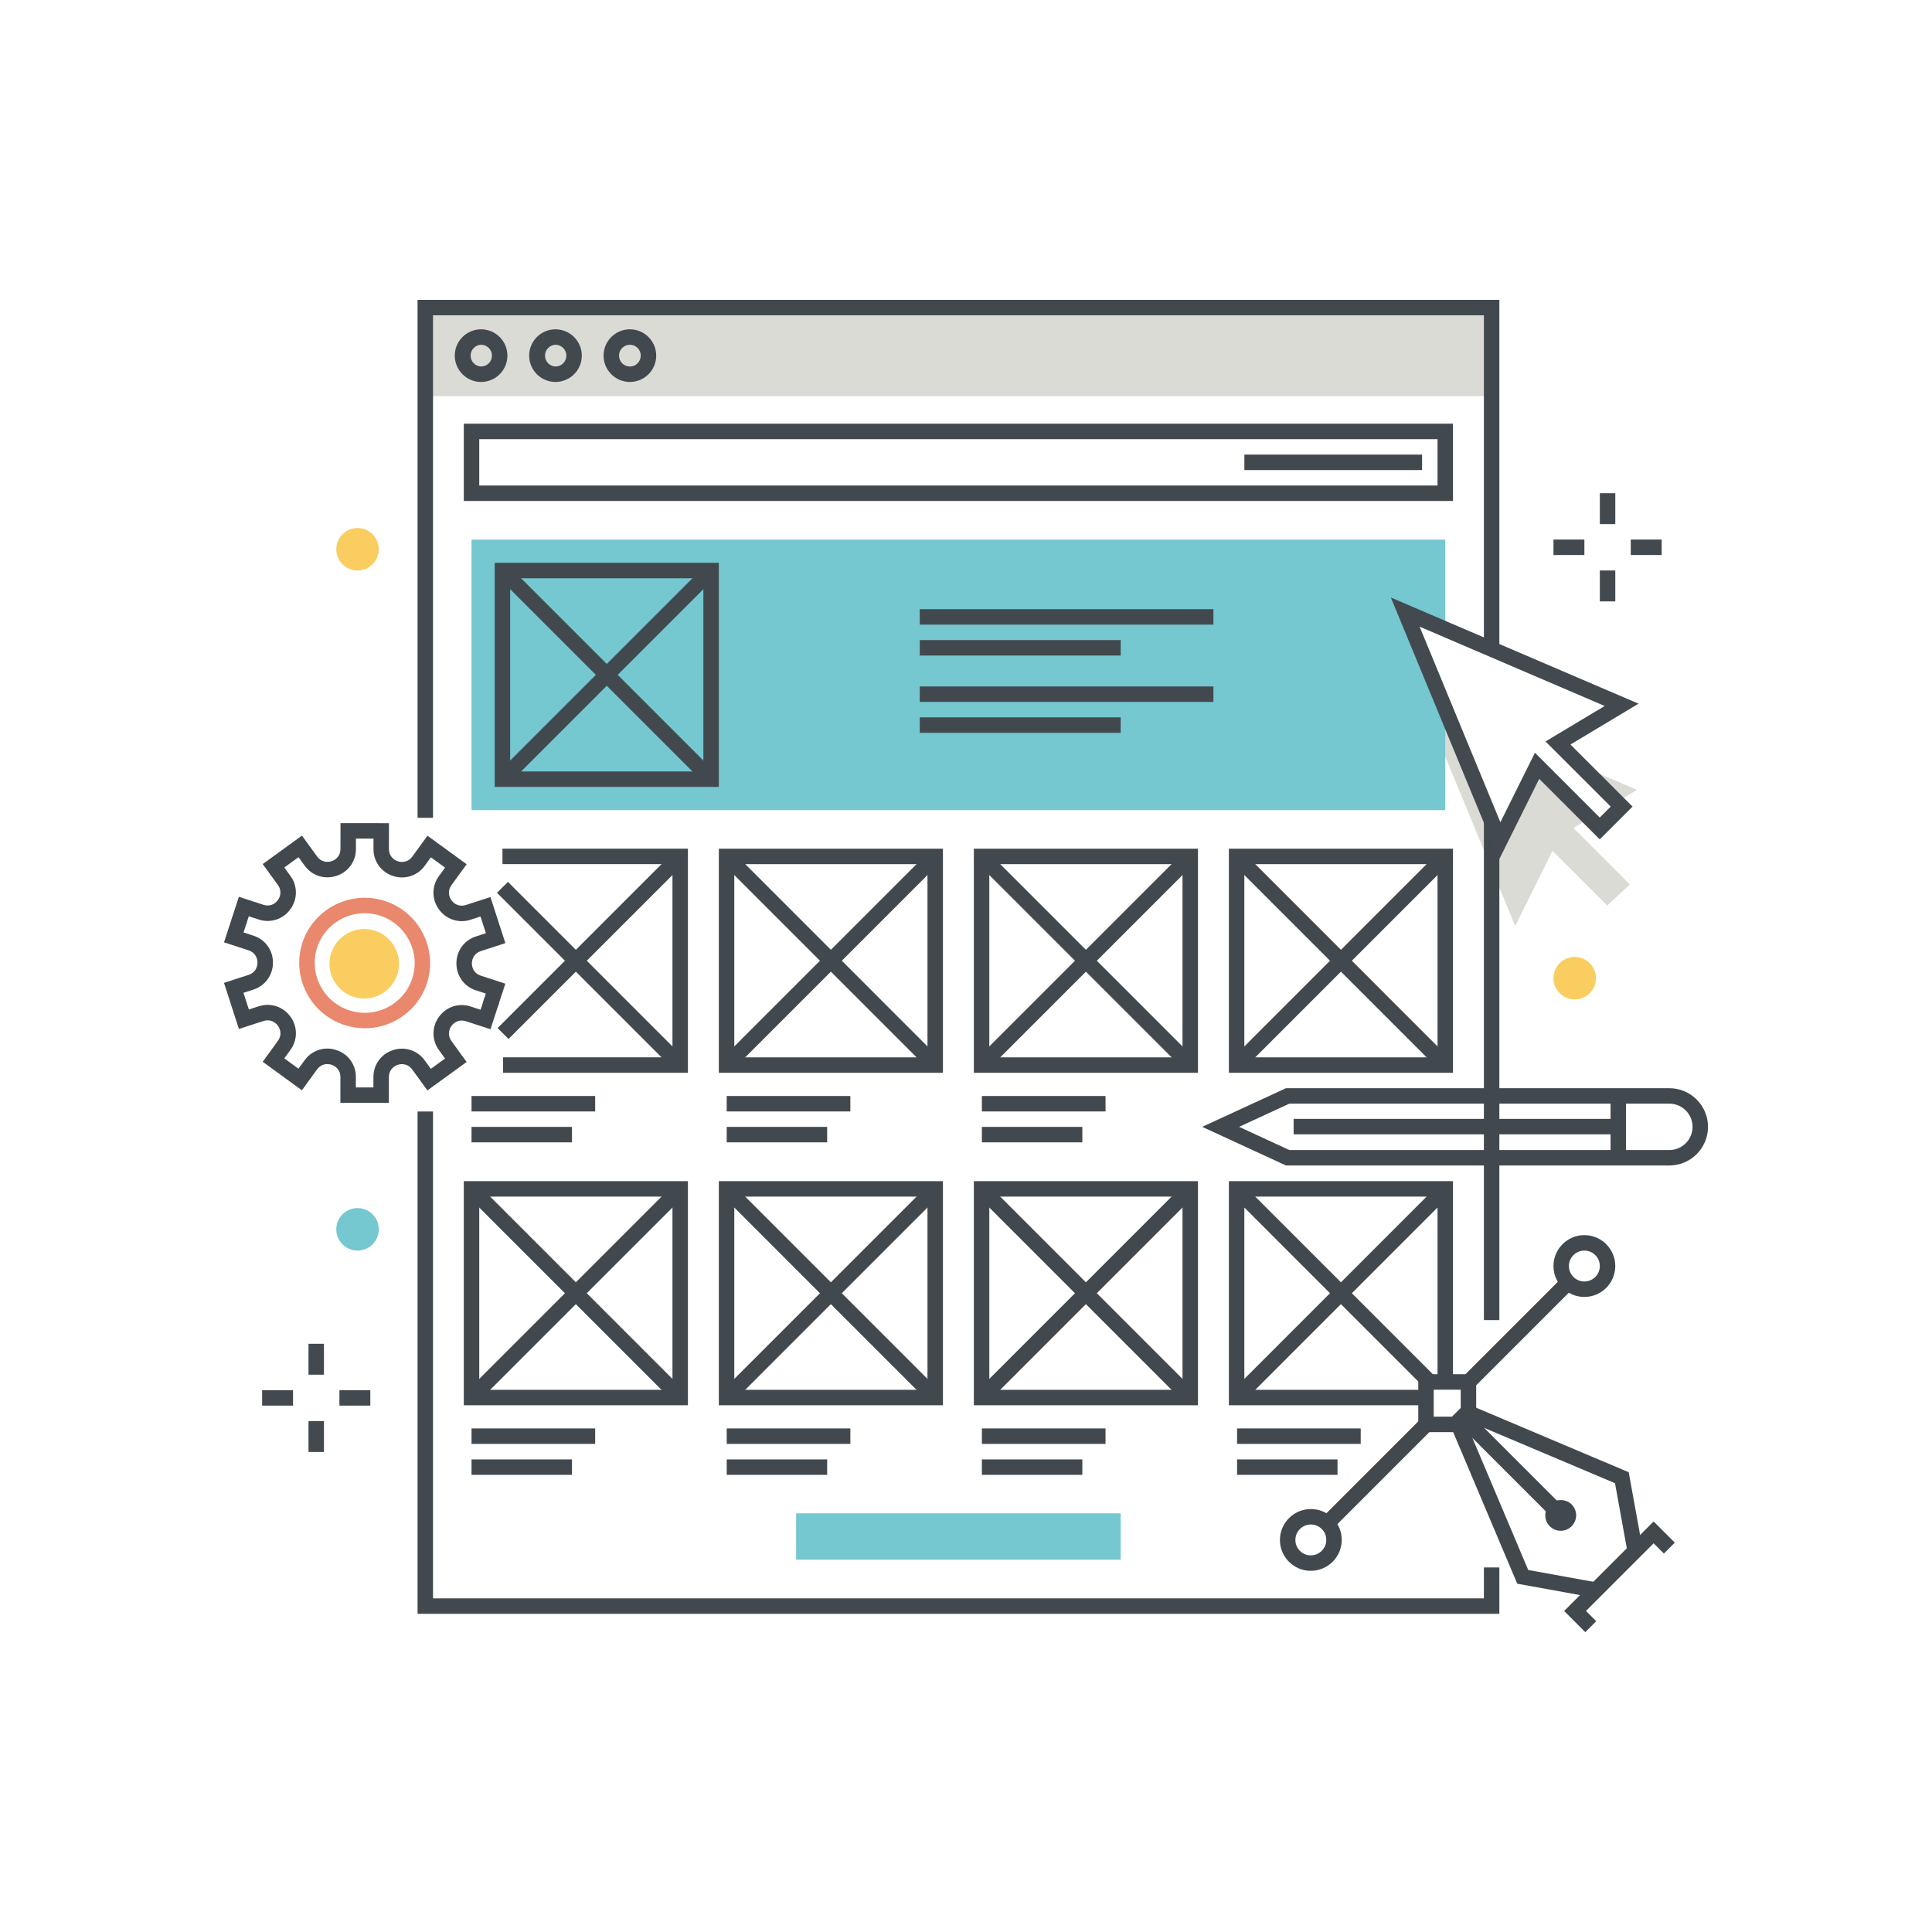
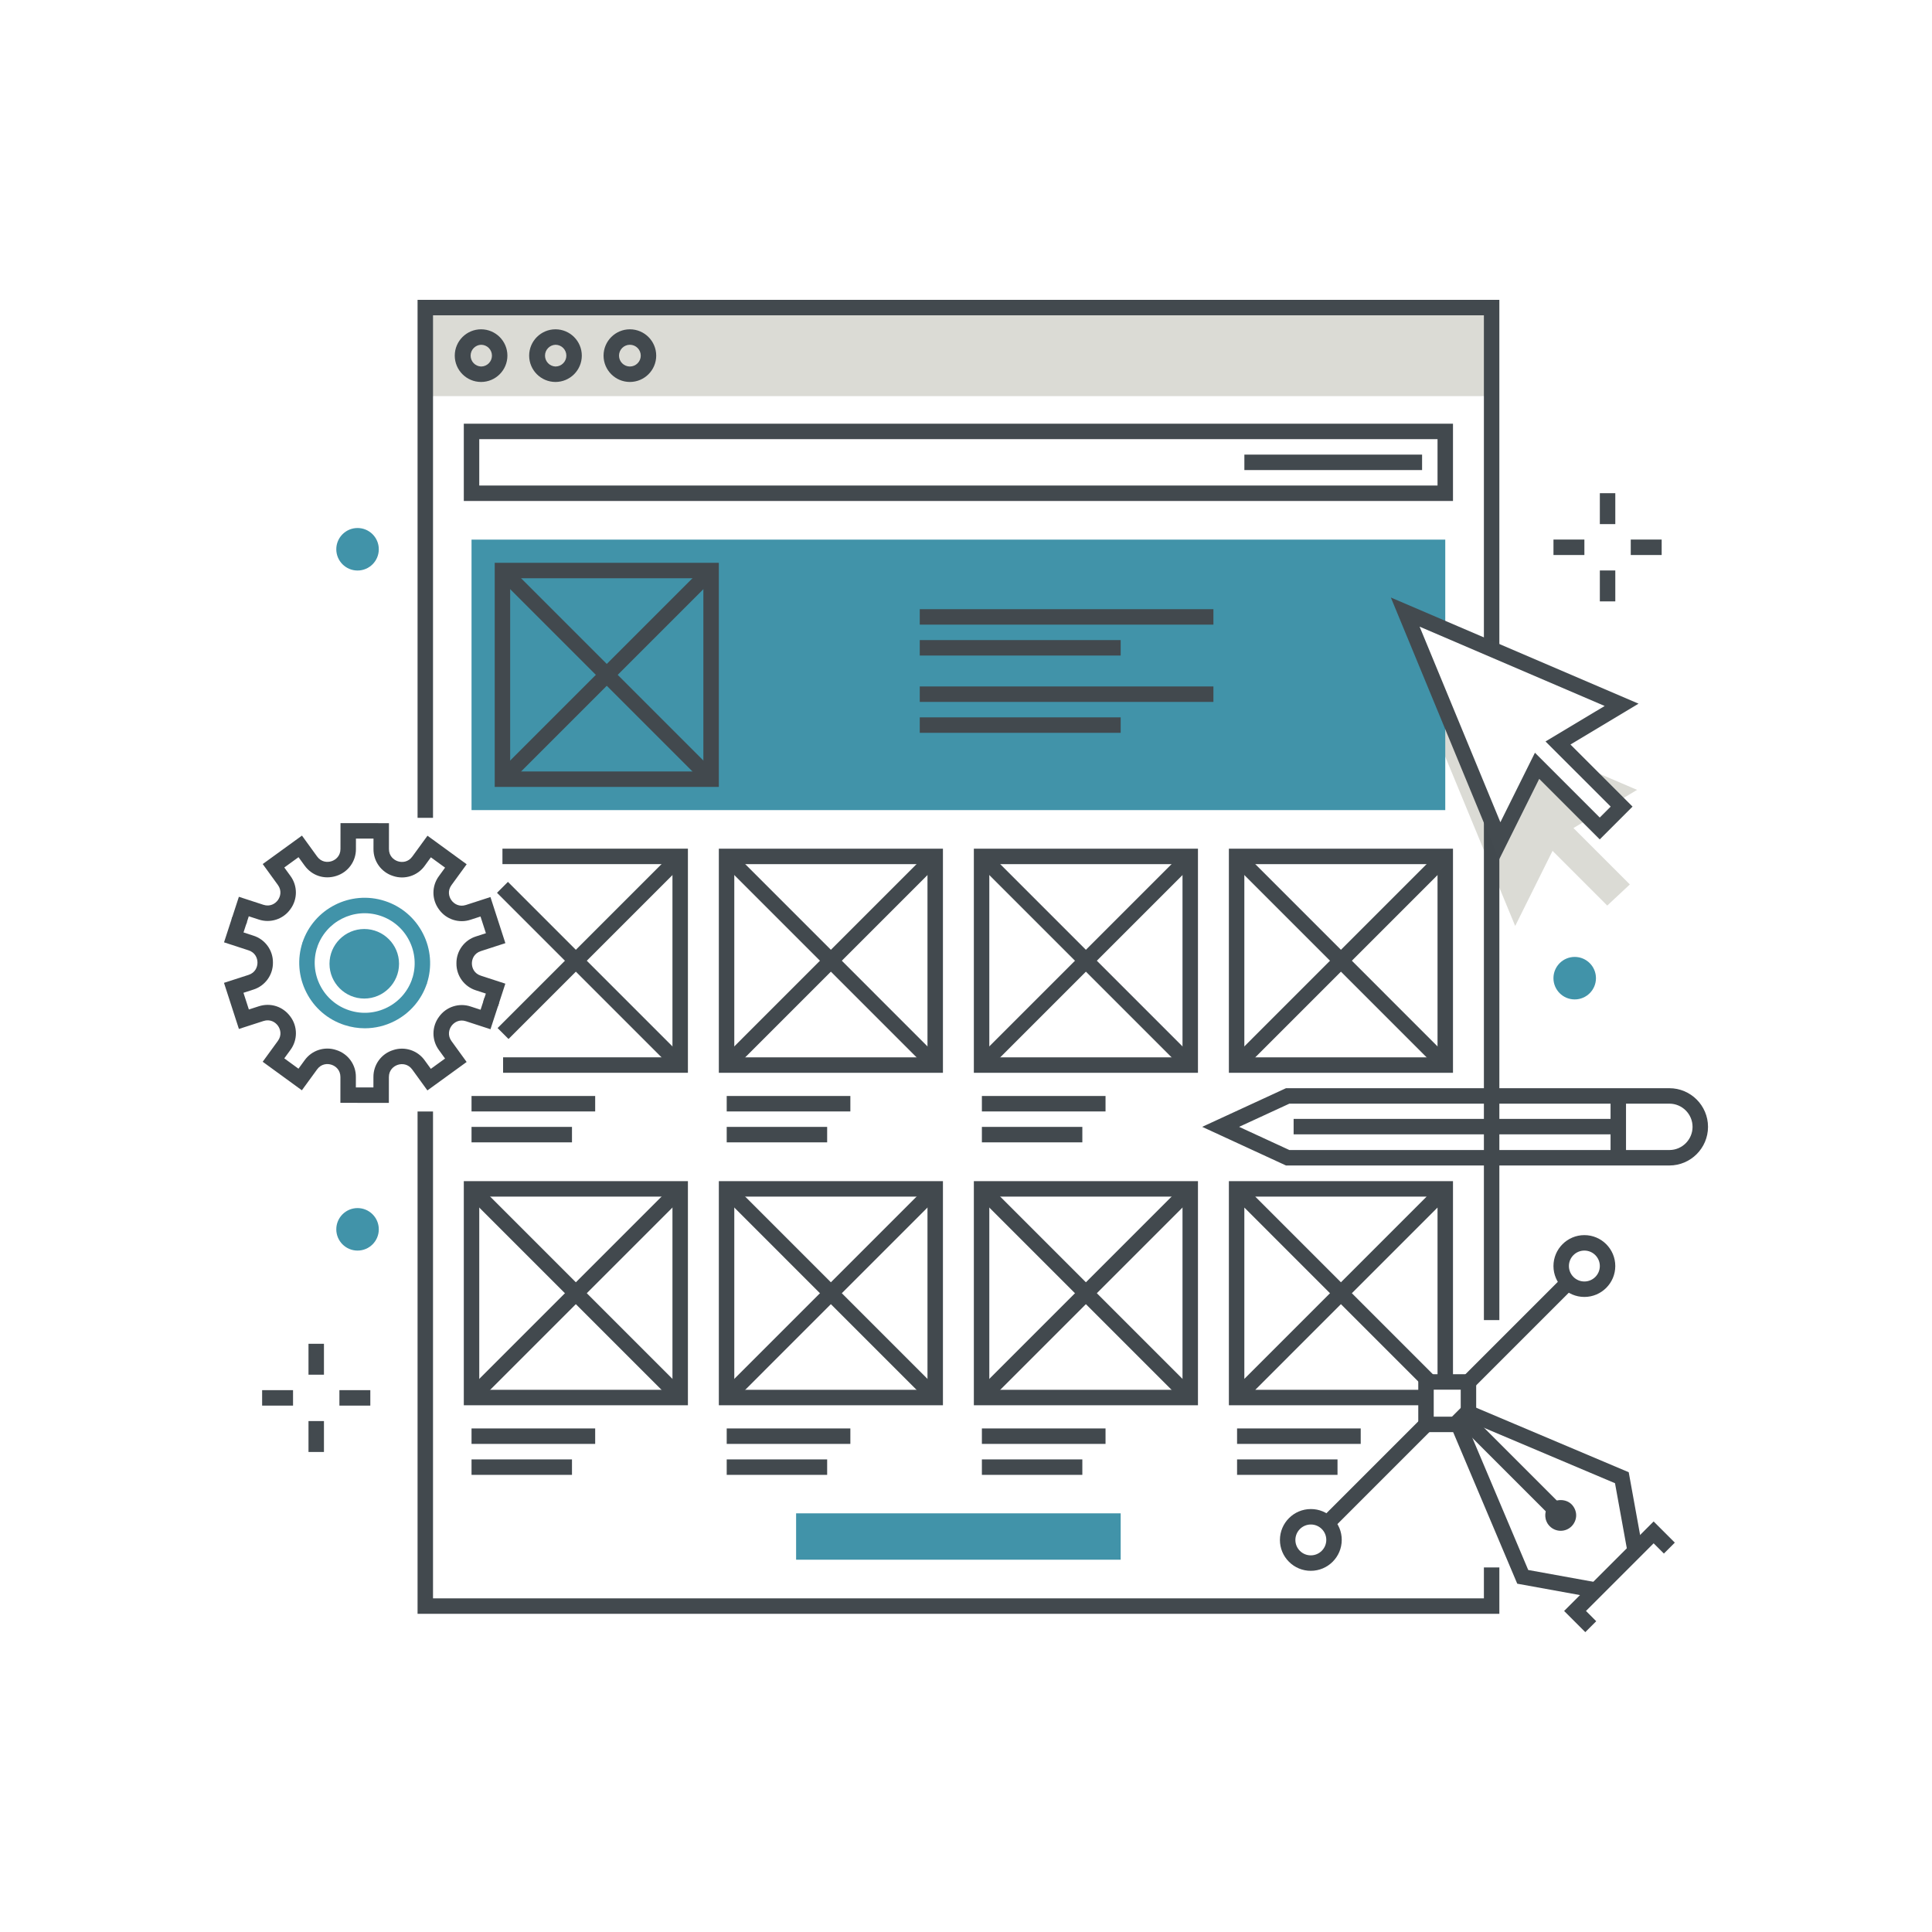
<svg xmlns="http://www.w3.org/2000/svg" width="250" height="250" viewBox="0 0 250 250">
  <g fill="none" fill-rule="evenodd">
    <path fill="#DBDBD5" d="M204.547 99.086l4.687 4.687 2.603-1.562-7.29-3.125M205.698 105.894l-6.801-6.801-4.833 9.721-7.136-17.279-3.091-1.324 12.228 29.61 4.833-9.721 7.081 7.08 2.923-2.733-7.297-7.297 2.093-1.256" />
-     <path fill="#75C7D0" d="M181.836 79.204l5.18 2.22V69.825h-126v34.999h126V91.748l-5.18-12.544" />
+     <path fill="#4193A9" d="M181.836 79.204l5.18 2.22V69.825h-126v34.999h126V91.748l-5.18-12.544" />
    <path fill="#42494E" d="M166.844 148.813h49.172c1.654 0 3-1.346 3-3s-1.346-3-3-3h-49.172l-6.505 3 6.505 3zm49.172 2h-49.61l-10.843-5 10.843-5h49.61c2.756 0 5 2.243 5 5s-2.244 5-5 5z" />
    <path fill="#42494E" d="M208.406 149.813h2v-7.599h-2z" />
    <path fill="#42494E" d="M167.394 146.784h42.012v-2h-42.012z" />
    <path fill="#DBDBD5" d="M55.016 51.26H193V39.821H55.016z" />
    <path fill="#42494E" d="M194.016 208.825H54.032v-65h2v63h135.984v-4h2v6M62.252 44.612a1.408 1.408 0 0 0 0 2.814c.776 0 1.407-.631 1.407-1.407s-.631-1.407-1.407-1.407zm0 4.814a3.41 3.41 0 0 1-3.406-3.407 3.41 3.41 0 0 1 3.406-3.407 3.411 3.411 0 0 1 3.407 3.407 3.411 3.411 0 0 1-3.407 3.407zm9.627-4.814a1.408 1.408 0 0 0 0 2.814c.776 0 1.407-.631 1.407-1.407s-.631-1.407-1.407-1.407zm0 4.814a3.41 3.41 0 0 1-3.406-3.407 3.41 3.41 0 0 1 3.406-3.407 3.411 3.411 0 0 1 3.407 3.407 3.411 3.411 0 0 1-3.407 3.407zm9.628-4.814c-.776 0-1.407.631-1.407 1.407s.631 1.407 1.407 1.407 1.407-.631 1.407-1.407-.631-1.407-1.407-1.407zm0 4.814a3.411 3.411 0 0 1-3.407-3.407 3.411 3.411 0 0 1 3.407-3.407 3.412 3.412 0 0 1 3.407 3.407 3.412 3.412 0 0 1-3.407 3.407zM65.802 134.445l-1.414-1.414 22.921-22.921 1.414 1.414-22.921 22.921" />
    <path fill="#42494E" d="M65.1 138.817v-2h21.916v-25h-22v-2h24v29H65.1" />
    <path fill="#42494E" d="M87.309 138.524l-22.996-22.996 1.414-1.414 22.996 22.996-1.414 1.414M61.016 143.817h16v-2h-16zM61.016 147.819h12.998v-2H61.016zM95.017 136.817h24.999v-25H95.017v25zm-2 2h28.999v-29H93.017v29z" />
    <path fill="#42494E" d="M120.309 138.524l-26.999-27 1.414-1.414 26.999 27-1.414 1.414" />
    <path fill="#42494E" d="M94.724 138.524l-1.414-1.414 26.999-27 1.414 1.414-26.999 27M94.036 143.817h16v-2h-16zM94.036 147.819h12.998v-2H94.036zM128.016 136.817h25v-25h-25v25zm-2 2h29v-29h-29v29z" />
    <path fill="#42494E" d="M153.309 138.524l-27-27 1.414-1.414 27 27-1.414 1.414" />
    <path fill="#42494E" d="M127.723 138.524l-1.414-1.414 27-27 1.414 1.414-27 27M127.056 143.817h16v-2h-16zM127.056 147.819h12.998v-2h-12.998zM161.017 136.817h24.999v-25h-24.999v25zm-2 2h28.999v-29h-28.999v29z" />
    <path fill="#42494E" d="M186.309 138.524l-26.999-27 1.414-1.414 26.999 27-1.414 1.414" />
    <path fill="#42494E" d="M160.724 138.524l-1.414-1.414 26.999-27 1.414 1.414-26.999 27M62.016 62.825h124v-6h-124v6zm-2 2h128v-10h-128v10zm6 35h25v-25h-25v25zm-2 2h29v-29h-29v29z" />
    <path fill="#42494E" d="M91.309 101.532l-27-27 1.414-1.414 27 27-1.414 1.414" />
    <path fill="#42494E" d="M65.723 101.532l-1.414-1.414 27-27 1.414 1.414-27 27M119.016 80.825h38v-2h-38zM119.016 84.825h26v-2h-26zM119.016 90.825h38v-2h-38zM119.016 94.825h26v-2h-26zM161.021 60.825h22.996v-2h-22.996zM62.016 154.843v25h25v-25.001l-25 .001zm-2 27v-29l29-.001v29.001h-29z" />
    <path fill="#42494E" d="M87.309 181.55l-27-27 1.414-1.414 27 27-1.414 1.414" />
    <path fill="#42494E" d="M61.723 181.55l-1.414-1.414 27-27.001 1.414 1.414-27 27.001M61.016 186.843h16v-2h-16zM61.016 190.845h12.998v-2H61.016zM95.017 154.843v25h24.999v-25.001l-24.999.001zm-2 27v-29l28.999-.001v29.001H93.017z" />
    <path fill="#42494E" d="M120.309 181.55l-26.999-27 1.414-1.414 26.999 27-1.414 1.414" />
    <path fill="#42494E" d="M94.724 181.55l-1.414-1.414 26.999-27.001 1.414 1.414-26.999 27.001M94.036 186.843h16v-2h-16zM94.036 190.845h12.998v-2H94.036zM128.016 154.843v25h25v-25.001l-25 .001zm-2 27v-29l29-.001v29.001h-29z" />
    <path fill="#42494E" d="M153.309 181.55l-27-27 1.414-1.414 27 27-1.414 1.414" />
    <path fill="#42494E" d="M127.723 181.55l-1.414-1.414 27-27.001 1.414 1.414-27 27.001M127.056 186.843h16v-2h-16zM127.056 190.845h12.998v-2h-12.998zM161.017 156.257l11.085 11.086-11.085 11.086v-22.172zm23.585-1.415l-11.086 11.087-11.085-11.086 22.171-.001zm1.414 23.587l-11.086-11.086 11.086-11.087v22.173zm-1.492 1.414h-22.093l11.085-11.086 11.008 11.008v-.941h3.492v-25.982l-28.999.001v29h25.507v-2zM160.076 186.843h16v-2h-16zM160.076 190.845h12.998v-2h-12.998z" />
-     <path fill="#75C7D0" d="M103.016 201.825h42v-6h-42z" />
+     <path fill="#4193A9" d="M103.016 201.825h42v-6h-42z" />
    <path fill="#42494E" d="M192.016 83.567l2 .857V38.801H54.032v67.024h2V40.801h135.984v42.766M192.016 103.855v66.963h2v-62.12l-2-4.843" />
    <path fill="#434A4F" d="M183.697 81.089l10.451 25.309 4.473-8.995 8.387 8.387 1.414-1.415-8.431-8.43 7.654-4.592-23.948-10.264zm10.282 30.14l-14.003-33.91 32.052 13.736-8.811 5.287 8.033 8.033-4.242 4.243-7.835-7.834-5.194 10.445z" />
    <path fill="#42494E" d="M64.441 130.198l-1.901-.62.329-1.011-1.275-.415a3.614 3.614 0 0 1-2.532-3.493 3.614 3.614 0 0 1 2.539-3.488l1.276-.413-.7-2.162-1.276.413a3.615 3.615 0 0 1-4.102-1.337 3.615 3.615 0 0 1 .004-4.314l.79-1.085-1.837-1.337-.789 1.085a3.613 3.613 0 0 1-4.105 1.329 3.617 3.617 0 0 1-2.533-3.493l.002-1.341-2.272-.002-.002 1.34a3.616 3.616 0 0 1-2.539 3.489c-1.542.498-3.152-.026-4.102-1.338l-.788-1.086-1.839 1.334.788 1.086a3.617 3.617 0 0 1-.005 4.315 3.618 3.618 0 0 1-4.104 1.328l-1.276-.415-.329 1.01-1.901-.62.949-2.912 3.177 1.036c.849.277 1.522-.13 1.868-.605.345-.474.526-1.239.001-1.963l-1.961-2.705 5.078-3.682 1.961 2.706c.524.724 1.307.788 1.867.608.558-.181 1.154-.693 1.155-1.587l.004-3.341 6.271.006-.003 3.341c-.001.894.595 1.408 1.152 1.589.558.18 1.342.119 1.869-.605l1.966-2.701 5.071 3.692-1.967 2.701c-.526.723-.346 1.488-.002 1.964.345.474 1.017.882 1.867.608l3.179-1.029 1.931 5.966-3.178 1.03c-.851.276-1.155 1.001-1.155 1.587-.001.587.301 1.312 1.152 1.589l3.177 1.036-.95 2.912" />
-     <path fill="#E9886C" d="M55.237 127.274l-1.901-.62a6.432 6.432 0 0 0-.384-4.941 6.43 6.43 0 0 0-3.766-3.223 6.485 6.485 0 0 0-8.165 4.15l-1.901-.62c1.448-4.444 6.241-6.88 10.686-5.431a8.425 8.425 0 0 1 4.929 4.218 8.417 8.417 0 0 1 .502 6.467" />
-     <path fill="#E9886C" d="M47.21 133.059c-.883 0-1.772-.14-2.636-.422a8.42 8.42 0 0 1-4.929-4.219 8.417 8.417 0 0 1-.502-6.467l1.901.62a6.432 6.432 0 0 0 .384 4.941 6.43 6.43 0 0 0 3.766 3.223c1.644.537 3.4.4 4.941-.383a6.436 6.436 0 0 0 3.223-3.766l1.902.62a8.42 8.42 0 0 1-4.219 4.929 8.43 8.43 0 0 1-3.831.924" />
+     <path fill="#4193A9" d="M55.237 127.274l-1.901-.62a6.432 6.432 0 0 0-.384-4.941 6.43 6.43 0 0 0-3.766-3.223 6.485 6.485 0 0 0-8.165 4.15l-1.901-.62c1.448-4.444 6.241-6.88 10.686-5.431a8.425 8.425 0 0 1 4.929 4.218 8.417 8.417 0 0 1 .502 6.467" />
+     <path fill="#4193A9" d="M47.21 133.059c-.883 0-1.772-.14-2.636-.422a8.42 8.42 0 0 1-4.929-4.219 8.417 8.417 0 0 1-.502-6.467l1.901.62a6.432 6.432 0 0 0 .384 4.941 6.43 6.43 0 0 0 3.766 3.223c1.644.537 3.4.4 4.941-.383a6.436 6.436 0 0 0 3.223-3.766l1.902.62a8.42 8.42 0 0 1-4.219 4.929 8.43 8.43 0 0 1-3.831.924" />
    <path fill="#42494E" d="M50.318 142.714l-6.272-.006.004-3.341c.001-.895-.595-1.408-1.153-1.59-.558-.182-1.341-.119-1.867.605l-1.968 2.701-5.069-3.692 1.966-2.701c.527-.724.347-1.489.002-1.963-.344-.475-1.015-.884-1.866-.609l-3.18 1.029-1.931-5.967 3.179-1.029c.851-.276 1.155-1.001 1.155-1.587.001-.587-.301-1.313-1.152-1.59l-3.176-1.036 1.066-3.271 1.901.621-.446 1.369 1.275.416a3.614 3.614 0 0 1 2.532 3.493 3.616 3.616 0 0 1-2.539 3.488l-1.276.413.7 2.161 1.276-.413c1.541-.5 3.15.027 4.102 1.338a3.617 3.617 0 0 1-.005 4.314l-.789 1.084 1.836 1.338.79-1.085a3.614 3.614 0 0 1 4.104-1.329 3.618 3.618 0 0 1 2.533 3.494l-.002 1.341 2.272.002.002-1.341a3.616 3.616 0 0 1 2.539-3.488 3.615 3.615 0 0 1 4.102 1.338l.788 1.086 1.839-1.333-.787-1.086a3.617 3.617 0 0 1 .004-4.315 3.62 3.62 0 0 1 4.105-1.329l1.275.416.495-1.516 1.901.62-1.115 3.418-3.176-1.036c-.849-.277-1.522.13-1.868.604-.345.475-.527 1.24-.002 1.964l1.961 2.705-5.078 3.681-1.961-2.705c-.525-.725-1.309-.791-1.867-.609-.558.181-1.154.693-1.155 1.587l-.004 3.341" />
-     <path fill="#FACD60" d="M51.136 124.713a4 4 0 1 1-8 0 4 4 0 0 1 8 0" />
-     <path fill="#FACD60" d="M47.136 121.213c-1.93 0-3.5 1.57-3.5 3.5s1.57 3.5 3.5 3.5c1.929 0 3.5-1.57 3.5-3.5s-1.571-3.5-3.5-3.5zm0 8a4.505 4.505 0 0 1-4.5-4.5c0-2.482 2.018-4.5 4.5-4.5 2.481 0 4.5 2.018 4.5 4.5 0 2.481-2.019 4.5-4.5 4.5z" />
+     <path fill="#4193A9" d="M51.136 124.713a4 4 0 1 1-8 0 4 4 0 0 1 8 0" />
+     <path fill="#4193A9" d="M47.136 121.213c-1.93 0-3.5 1.57-3.5 3.5s1.57 3.5 3.5 3.5c1.929 0 3.5-1.57 3.5-3.5s-1.571-3.5-3.5-3.5zm0 8a4.505 4.505 0 0 1-4.5-4.5c0-2.482 2.018-4.5 4.5-4.5 2.481 0 4.5 2.018 4.5 4.5 0 2.481-2.019 4.5-4.5 4.5z" />
    <path fill="#42494E" d="M185.524 183.317h3.493v-3.493h-3.493v3.493zm-2 2h7.493v-7.493h-7.493v7.493z" />
    <path fill="#42494E" d="M190.742 179.536l-1.414-1.414 13.034-13.034 1.414 1.414-13.034 13.034" />
    <path fill="#42494E" d="M205.017 161.824c-1.103 0-2 .897-2 2s.897 2 2 2 2-.897 2-2-.897-2-2-2zm0 6c-2.206 0-4-1.794-4-4 0-2.205 1.794-4 4-4 2.205 0 4 1.795 4 4 0 2.206-1.795 4-4 4zM172.275 198.002l-1.414-1.414 13.035-13.034 1.414 1.414-13.035 13.034" />
    <path fill="#42494E" d="M169.625 197.27h-.002a2.003 2.003 0 0 0-2.001 2c0 .532.207 1.032.584 1.409.377.376.877.584 1.411.584h.003a2.005 2.005 0 0 0 2.001-2c0-.533-.207-1.034-.584-1.409a1.982 1.982 0 0 0-1.412-.584zm-.008 5.993a3.97 3.97 0 0 1-2.825-1.169 3.968 3.968 0 0 1-1.17-2.824v-.001a4.006 4.006 0 0 1 3.999-3.999h.004c1.068 0 2.071.415 2.826 1.168a3.966 3.966 0 0 1 1.17 2.825 4.008 4.008 0 0 1-3.999 4h-.005zM201.246 196.79l-12.714-12.714 1.414-1.414 12.714 12.714-1.414 1.414" />
    <path fill="#42494E" d="M201.956 198.084c-.53 0-1.04-.209-1.42-.589-.09-.091-.17-.19-.25-.301-.07-.11-.13-.23-.18-.349-.05-.12-.09-.241-.11-.37a2.02 2.02 0 0 1 .54-1.81c.75-.741 2.09-.741 2.83 0 .37.379.59.89.59 1.419 0 .52-.22 1.041-.59 1.411-.37.38-.89.589-1.41.589M205.137 211.199l-2.741-2.741 11.583-11.583 2.741 2.741-1.414 1.414-1.327-1.326-8.754 8.754 1.326 1.327-1.414 1.414" />
    <path fill="#42494E" d="M206.332 206.744l-10.001-1.815-8.933-21.126 2.231-2.231 21.127 8.933 1.813 10.001-1.967.357-1.622-8.937-18.889-7.987-.326.326 7.987 18.89 8.937 1.621-.357 1.968" />
    <path fill="#434A4F" d="M207.019 67.819h2v-4h-2zM207.019 77.819h2v-4h-2zM211.019 71.819h4v-2h-4zM201.019 71.819h4v-2h-4zM39.919 177.885h2v-4h-2zM39.919 187.885h2v-4h-2zM43.919 181.885h4v-2h-4zM33.919 181.885h4v-2h-4z" />
-     <path fill="#FACD60" d="M203.766 129.325a2.75 2.75 0 1 1 0-5.5 2.75 2.75 0 0 1 0 5.5m-157.5-55.5a2.75 2.75 0 1 1 0-5.5 2.75 2.75 0 0 1 0 5.5" />
-     <path fill="#75C7D0" d="M46.266 161.825a2.75 2.75 0 1 1 0-5.5 2.75 2.75 0 0 1 0 5.5" />
+     <path fill="#4193A9" d="M203.766 129.325a2.75 2.75 0 1 1 0-5.5 2.75 2.75 0 0 1 0 5.5m-157.5-55.5a2.75 2.75 0 1 1 0-5.5 2.75 2.75 0 0 1 0 5.5m0 88a2.75 2.75 0 1 1 0-5.5 2.75 2.75 0 0 1 0 5.5" />
  </g>
</svg>
